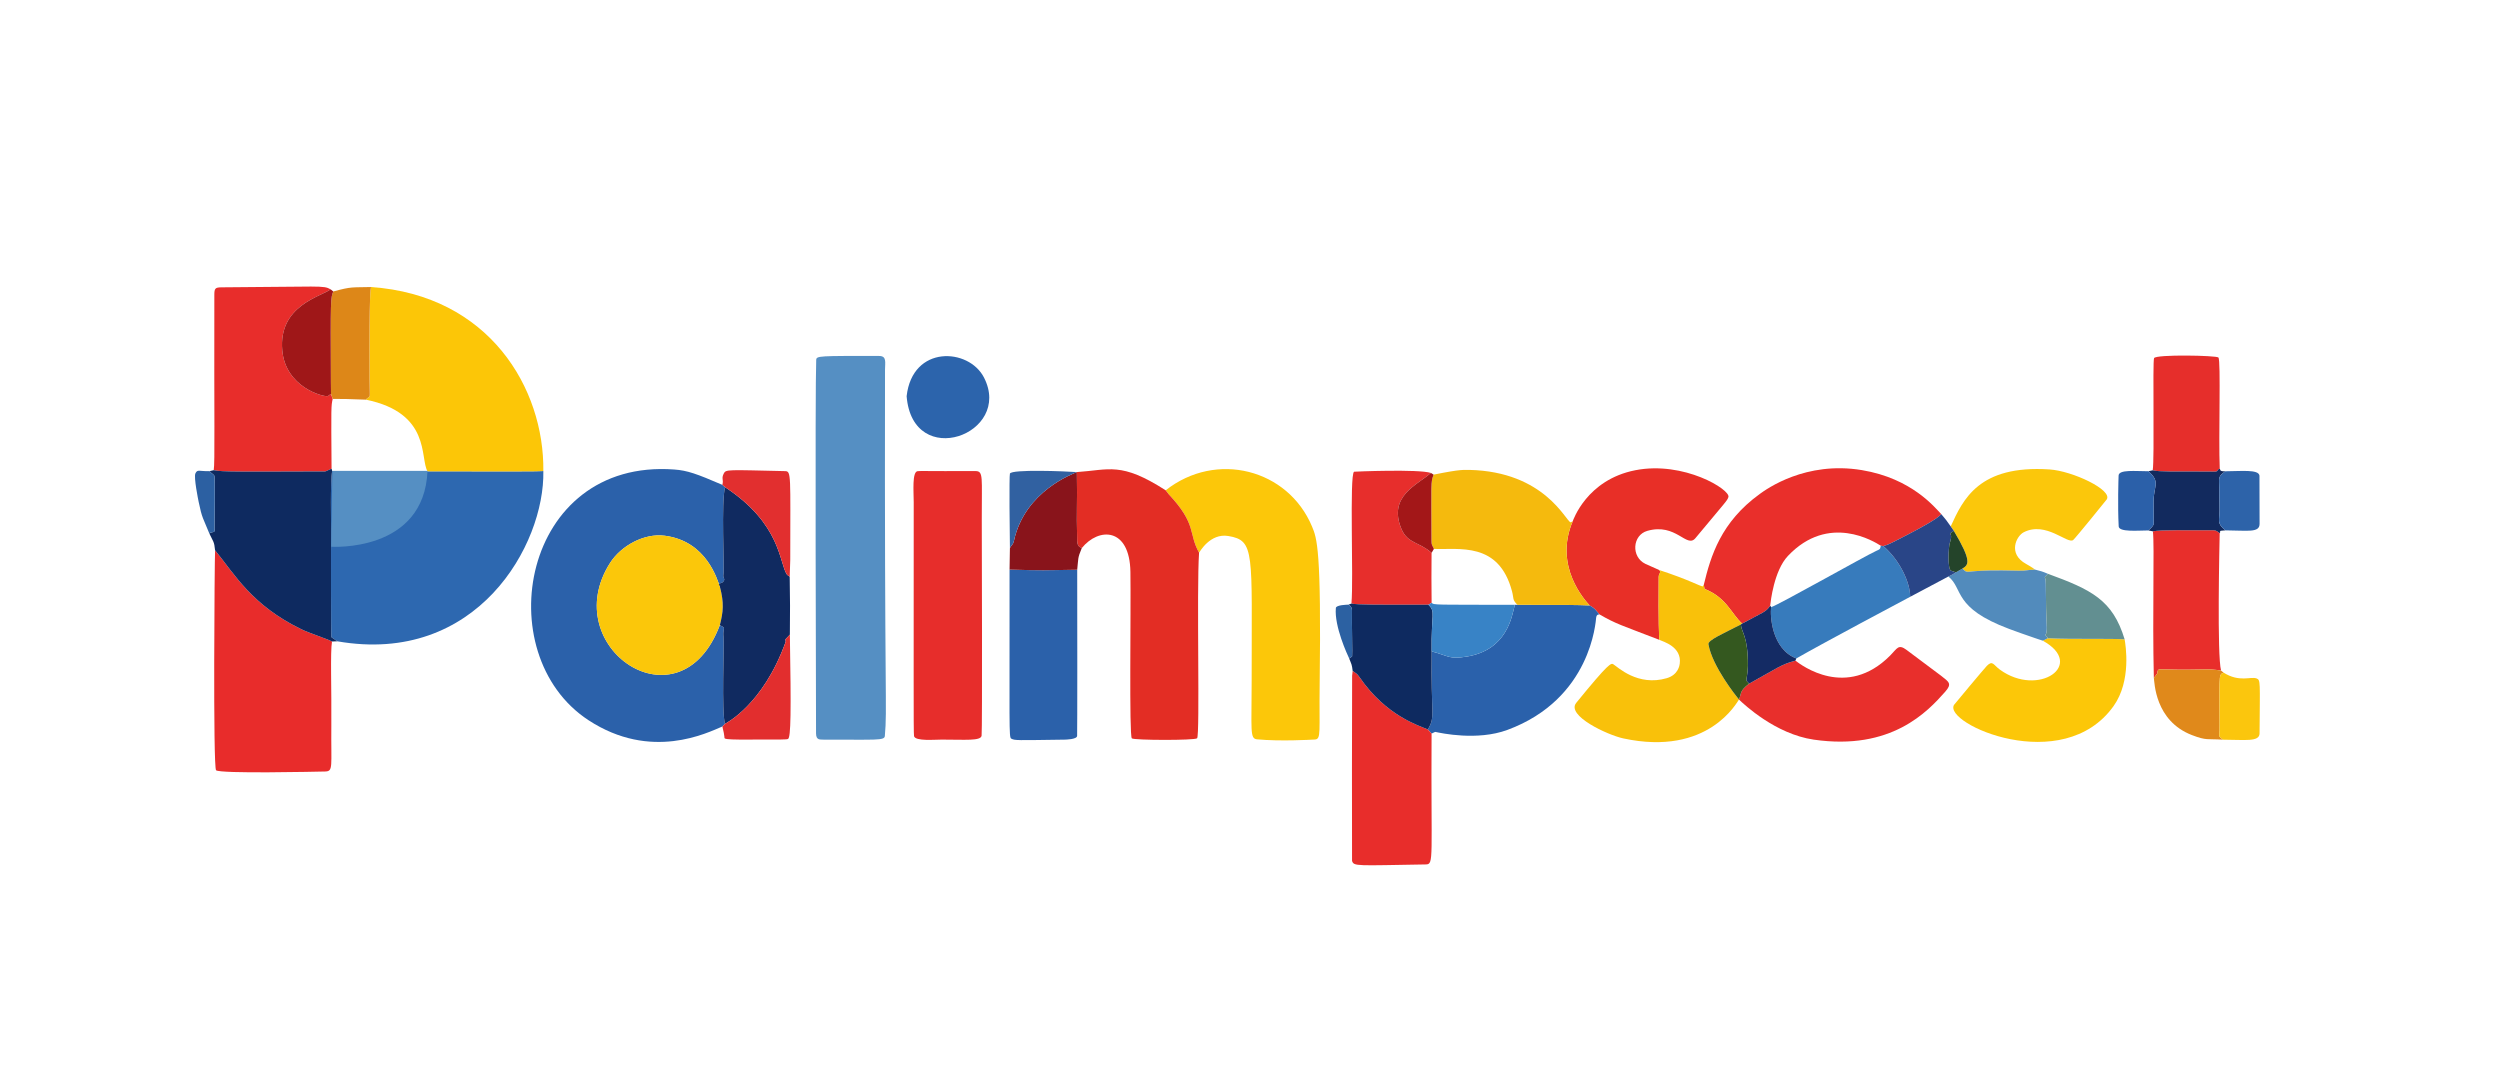
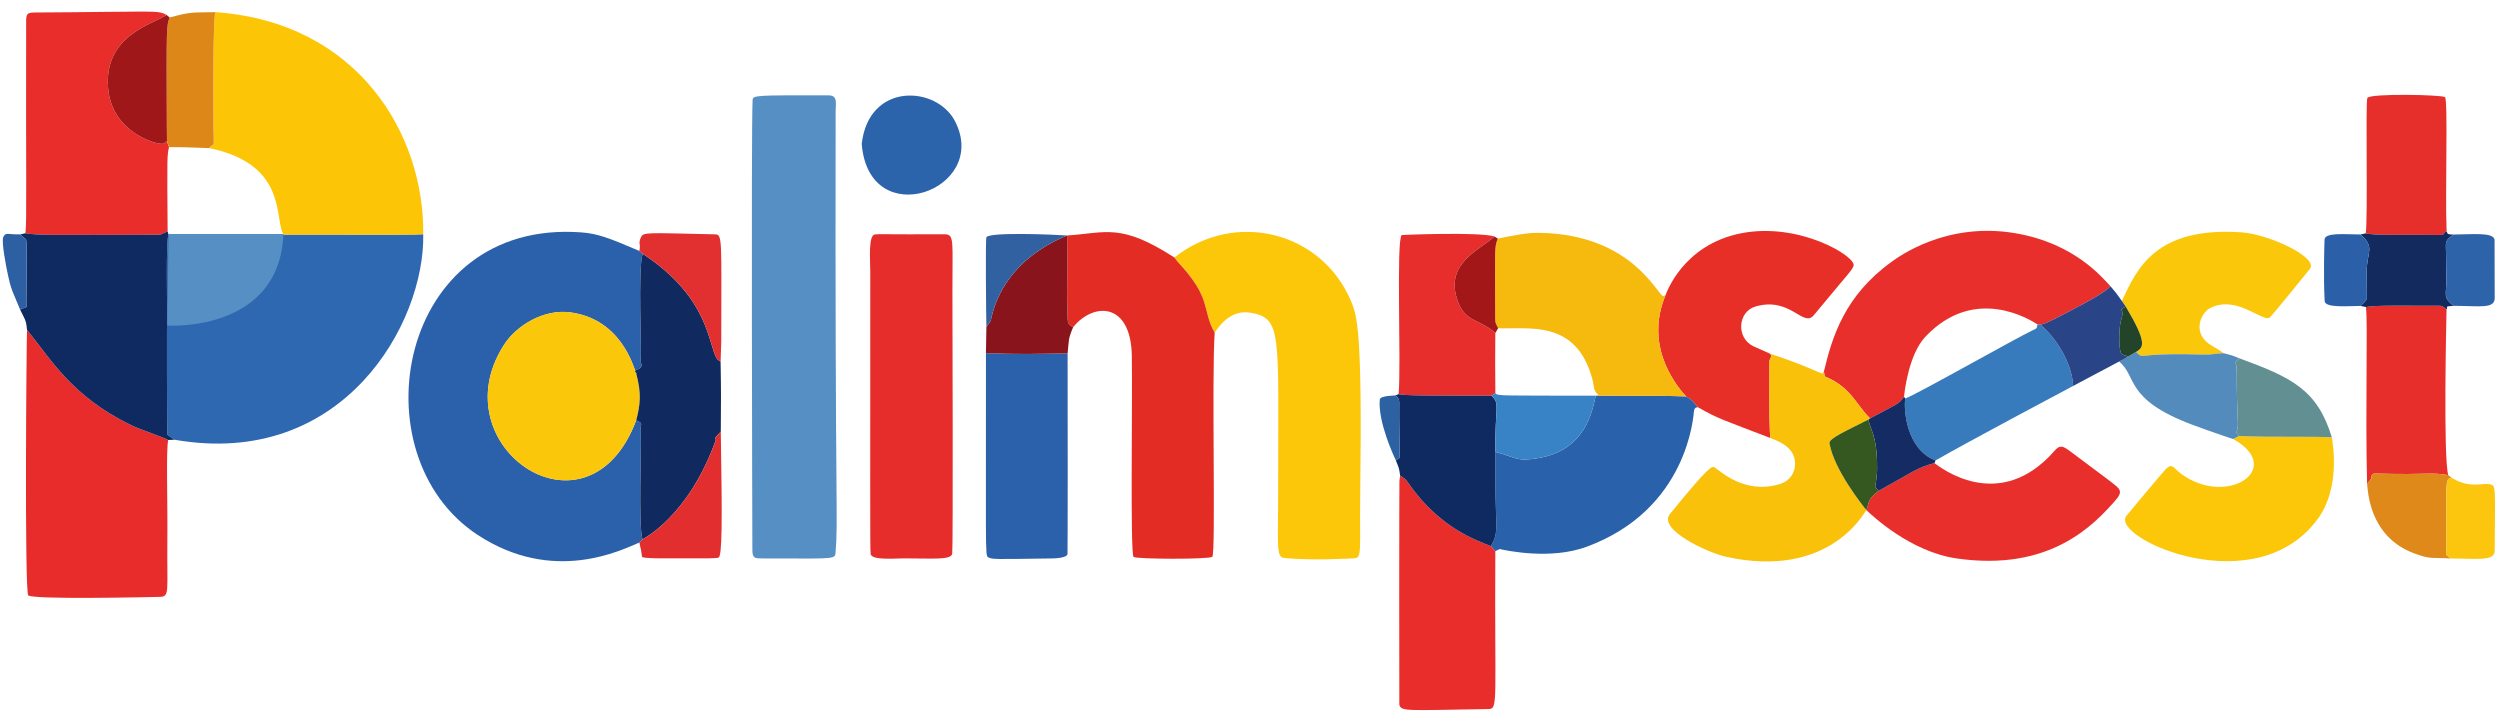
- <svg xmlns="http://www.w3.org/2000/svg" width="100%" height="100%" viewBox="0 0 2076 900" version="1.1" xml:space="preserve" style="fill-rule:evenodd;clip-rule:evenodd;stroke-linejoin:round;stroke-miterlimit:2;">
+ <svg xmlns="http://www.w3.org/2000/svg" width="100%" height="100%" viewBox="160 230 1720 500" version="1.1" xml:space="preserve" style="fill-rule:evenodd;clip-rule:evenodd;stroke-linejoin:round;stroke-miterlimit:2;">
  <g id="Artboard1" transform="matrix(1,0,0,1,-5,-546)">
    <rect x="5" y="546" width="2076" height="900" style="fill:none;" />
    <g id="Background" transform="matrix(2,0,0,2,0,0)">
      <path d="M302.421,474.314L303.571,475.298C301.855,480.922 303.34,509.044 302.86,511.495C302.546,513.103 303.856,513.301 302.811,514.5C302.089,515.328 301.693,514.752 301.073,515.632C300.707,516.153 301.704,516.073 301.377,516.537C300.351,513.926 296.063,497.697 278.508,495.433C269.812,494.311 260.291,499.701 255.818,506.709C233.465,541.731 284.854,576.692 301.395,532.472C301.774,532.951 302.532,533.021 302.912,533.5C303.385,534.095 302.596,534.71 302.9,537.524C303.24,540.676 302.019,568.759 303.514,573.535L302.436,574.637C296.213,577.235 272.873,589.075 246.826,572.019C204.979,544.615 219.161,463.231 282.468,467.939C287.952,468.347 291.719,469.71 302.421,474.314Z" style="fill:rgb(43,97,170);" />
      <path d="M140.438,468.56C160.507,468.894 160.431,468.578 180.508,468.7C216.674,468.742 225.916,468.759 228.094,468.586C228.705,499.133 200.583,549.402 142.538,539.27C140.236,537.631 140.212,537.684 140.052,537.5C139.952,537.385 139.869,498.651 139.994,493.424C139.98,491.757 139.591,471.959 140.438,468.56Z" style="fill:rgb(45,104,176);" />
      <path d="M344.501,580.1C343.218,579.949 341.329,580.585 341.32,577.502C341.282,565.1 340.887,434.615 341.388,422.482C341.461,420.71 342.413,420.769 367.498,420.797C370.761,420.8 369.964,423.439 369.958,426.507C369.699,566.518 370.945,566.467 369.885,578.587C369.713,580.552 366.499,580.069 344.501,580.1Z" style="fill:rgb(85,143,195);" />
      <path d="M156.547,392.176C205.717,395.59 228.507,434.28 228.094,468.586C225.916,468.759 216.174,468.742 180.008,468.7C176.773,463.226 181.576,444.528 154.442,438.943C155.065,437.991 155.384,438.399 155.973,437.5C156.016,437.433 156.037,437.401 156.037,436.507C156.034,433.471 155.946,433.559 155.93,430.49C155.736,393.087 156.471,393.145 156.547,392.176Z" style="fill:rgb(252,198,7);" />
      <path d="M486.484,476.573C507.459,460.049 537.262,467.744 547.252,491.609C549.29,496.477 551.167,500.96 550.421,557.497C550.168,576.703 551.141,579.893 548.453,580.046C546.534,580.155 534.065,580.866 524.426,579.97C521.356,579.685 522.199,576.359 522.19,555.499C522.167,502.09 523.652,497.425 512.493,495.55C504.943,494.281 500.666,502.117 500.35,502.476C495.76,494.253 499.595,490.865 487.737,478.196C487.625,478.077 487.683,478.076 486.484,476.573Z" style="fill:rgb(252,199,9);" />
      <path d="M449.595,469.007C463.121,468.115 467.885,464.631 486.484,476.573C487.683,478.076 487.625,478.077 487.737,478.196C499.595,490.865 495.76,494.253 500.35,502.476C499.282,518.156 500.781,578.321 499.536,579.534C498.585,580.461 473.22,580.38 472.437,579.566C471.282,578.368 472.097,527.107 471.849,510.486C471.571,491.812 458.61,491.904 451.642,500.582C451.357,500.12 449.821,500.441 449.742,497.501C449.358,483.234 449.884,483.293 449.595,469.007Z" style="fill:rgb(227,45,36);" />
      <path d="M91.803,501.487C100.007,511.527 107.007,524.246 127.618,534.261C131.075,535.941 137.932,538.088 140.353,539.352C139.579,543.702 140.211,559.504 140.069,574.499C139.909,591.403 140.956,593.247 137.495,593.325C133.873,593.408 93.837,594.316 92.212,592.809C90.925,591.614 91.58,505.567 91.803,501.487Z" style="fill:rgb(232,44,43);" />
      <path d="M393.499,580.079C390.562,580.071 382.612,580.823 382.012,578.669C381.731,577.66 381.917,549.041 381.876,481.495C381.874,477.25 381.124,468.825 383.524,468.626C385.435,468.468 385.428,468.657 407.5,468.592C410.918,468.582 410.083,471.113 410.134,488.509C410.155,495.703 410.393,575.947 410.063,578.443C409.761,580.725 403.303,580.074 393.499,580.079Z" style="fill:rgb(231,45,43);" />
      <path d="M139.778,393.125C135.976,396.104 118.013,399.783 119.703,418.482C121.082,433.748 136.536,437.793 138.5,437.466C139.049,437.374 139.389,436.708 139.939,436.616C140.172,437.285 140.405,437.955 140.638,438.624C139.987,441.537 139.968,441.516 140.166,467.595C137.72,468.655 137.754,468.739 137.524,468.74C101.321,468.849 94.73,468.952 91.236,468.228C91.782,464.889 91.368,447.361 91.493,395.5C91.499,392.781 91.789,392.316 94.496,392.301C136.341,392.075 136.597,391.39 139.778,393.125Z" style="fill:rgb(232,45,43);" />
      <path d="M808.524,486.477C807.185,487.778 805.252,489.654 788.339,498.175C785.458,499.627 785.409,499.351 784.448,499.737L783.406,499.592C780.782,497.937 761.775,485.948 744.857,503.81C739.053,509.938 737.669,522.758 737.481,524.505C735.61,527.252 734.648,527.086 725.82,531.93C721.236,527.635 719.288,521.098 710.22,517.509C710.12,516.94 710.02,516.371 709.92,515.802C712.805,503.832 716.986,489.795 733.171,478.082C735.991,476.041 752.193,464.315 775.546,468.191C796.367,471.646 805.911,483.811 808.524,486.477Z" style="fill:rgb(233,47,43);" />
      <path d="M140.166,467.595L140.438,468.56C139.591,471.959 139.98,491.757 139.994,493.424C139.869,498.651 139.952,537.385 140.052,537.5C140.212,537.684 140.236,537.631 142.538,539.27C141.81,539.297 141.082,539.325 140.353,539.352C137.932,538.088 131.075,535.941 127.618,534.261C107.007,524.246 100.007,511.527 91.803,501.487C91.44,497.773 91.047,497.949 89.427,494.531C90.357,493.65 90.722,494.383 91.654,493.5C91.713,493.445 91.562,493.434 91.572,492.499C91.592,490.739 91.818,470.937 91.499,470.5C90.963,469.763 90.049,469.359 89.513,468.622C90.088,468.491 90.662,468.36 91.236,468.228C94.73,468.952 101.321,468.849 137.524,468.74C137.754,468.739 137.72,468.655 140.166,467.595Z" style="fill:rgb(14,42,96);" />
      <path d="M655.471,489.478C655.654,489.094 661.249,472.22 681.46,468.245C701.663,464.273 721.138,476.382 720.131,479.385C719.575,481.045 719.347,480.869 706.433,496.446C702.805,500.822 698.442,489.999 686.47,493.412C680.23,495.191 679.66,504.242 685.686,507.125C686.136,507.341 686.108,507.314 691.388,509.671C691.371,509.902 691.836,509.985 691.819,510.216C691.728,511.452 691.197,511.266 691.189,512.493C691.045,532.492 691.322,536.575 691.464,538.665C675.408,532.463 673.568,532.122 666.568,528.077C664.744,525.979 664.958,525.831 662.532,524.382C660.6,522.288 647.559,508.148 655.471,489.478Z" style="fill:rgb(232,47,39);" />
      <path d="M631.456,524.111L632.513,524.106C656.043,524.183 655.949,524.143 662.532,524.382C664.958,525.831 664.744,525.979 666.568,528.077C666.422,528.224 665.427,527.868 665.226,529.431C665.019,531.035 663.169,563.216 628.347,576.068C615.864,580.676 600.782,577.394 598.444,576.885C598.311,576.856 598.329,576.937 596.893,577.588C596.374,577.018 595.855,576.448 595.336,575.879C598.64,570.383 596.539,569.909 596.917,543.45C604.203,545.376 604.063,546.849 611.516,545.61C628.208,542.836 630.203,529.147 631.456,524.111Z" style="fill:rgb(42,97,171);" />
      <path d="M691.388,509.671C703.737,513.701 708.417,516.439 709.474,516.473C709.742,516.482 709.651,515.794 709.92,515.802C710.02,516.371 710.12,516.94 710.22,517.509C719.288,521.098 721.236,527.635 725.82,531.93L725.309,532.284C718.087,536.016 711.545,538.797 711.836,540.477C713.42,549.615 723.204,561.823 724.518,563.462C723.781,564.353 711.868,587.22 676.481,579.585C669.897,578.164 652.662,570.096 656.958,564.82C670.61,548.061 671.415,548.237 672.368,548.815C674.115,549.874 682.429,558.114 694.528,554.585C699.341,553.181 699.849,549.196 699.931,548.554C700.833,541.481 693.063,539.421 691.464,538.665C691.322,536.575 691.045,532.492 691.189,512.493C691.197,511.266 691.728,511.452 691.819,510.216C691.836,509.985 691.371,509.902 691.388,509.671Z" style="fill:rgb(249,193,10);" />
      <path d="M301.377,516.537C303.196,523.393 302.765,527.12 301.395,532.472C284.854,576.692 233.465,541.731 255.818,506.709C260.291,499.701 269.812,494.311 278.508,495.433C296.063,497.697 300.351,513.926 301.377,516.537Z" style="fill:rgb(251,199,10);" />
      <path d="M612.521,468.104C643.909,468.799 652.588,489.394 654.624,489.872C654.927,489.943 655.168,489.407 655.471,489.478C647.559,508.148 660.6,522.288 662.532,524.382C655.949,524.143 656.043,524.183 632.513,524.106C630.331,521.901 631.098,521.573 630.301,518.548C624.808,497.699 608.173,501.352 597.864,500.907C597.092,499.229 596.844,499.329 596.842,497.499C596.814,473.472 596.47,473.36 597.735,470.071C609.874,467.623 609.876,468.219 612.521,468.104Z" style="fill:rgb(245,186,13);" />
      <path d="M564.129,551.555C565.667,552.755 565.83,552.487 566.966,554.142C578.081,570.322 591.635,574.229 595.336,575.879C595.855,576.448 596.374,577.018 596.893,577.588C596.6,629.669 597.981,631.853 594.532,631.909C565.593,632.385 564.605,632.768 563.869,630.425C563.805,630.218 563.829,554.262 563.902,553.513C563.917,553.356 563.919,553.368 564.129,551.555Z" style="fill:rgb(232,45,43);" />
      <path d="M747.959,547.304C750.465,549.209 769.13,563.395 787.252,545.227C790.313,542.159 790.657,540.263 794.196,542.916C807.302,552.741 807.326,552.69 808.441,553.573C811.662,556.124 813.128,556.837 810.149,560.206C802.865,568.44 787.772,584.778 755.561,580.097C739.623,577.781 726.562,565.4 724.518,563.462C725.663,560.69 724.679,559.991 728.682,556.895C740.803,550.17 742.03,548.875 747.959,547.304Z" style="fill:rgb(232,47,44);" />
      <path d="M852.698,537.998C863.022,538.505 879.159,538.032 884.65,538.463C885.026,540.678 887.572,555.639 880.05,566.171C858.956,595.705 809.164,573.459 813.808,565.671C813.975,565.39 826.569,550.339 827.456,549.45C829.858,547.037 830.133,549.044 832.861,551.034C848.816,562.67 868.732,549.03 850.668,539.014C851.168,538.825 851.104,538.829 852.698,537.998Z" style="fill:rgb(252,199,8);" />
      <path d="M421.667,509.486C435.731,509.925 435.654,509.771 449.756,509.552C449.816,527.842 449.812,577.044 449.721,578.545C449.631,580.024 444.93,580.091 444.494,580.097C424.039,580.388 423.955,580.469 422.372,579.677C421.334,579.157 421.726,575.135 421.667,509.486Z" style="fill:rgb(43,97,170);" />
      <path d="M303.571,475.298C326.813,490.522 326.016,506.749 329.196,511.5C329.484,511.931 330.096,512.073 330.385,512.505C330.595,524.512 330.515,524.444 330.453,536.499C328.775,538.354 328.678,538.287 328.642,538.5C328.585,538.849 328.803,539.227 328.683,539.559C319.237,565.788 303.795,573.338 303.514,573.535C302.019,568.759 303.24,540.676 302.9,537.524C302.596,534.71 303.385,534.095 302.912,533.5C302.532,533.021 301.774,532.951 301.395,532.472C302.765,527.12 303.196,523.393 301.377,516.537C301.704,516.073 300.707,516.153 301.073,515.632C301.693,514.752 302.089,515.328 302.811,514.5C303.856,513.301 302.546,513.103 302.86,511.495C303.34,509.044 301.855,480.922 303.571,475.298Z" style="fill:rgb(16,42,96);" />
      <path d="M812.436,491.555C817.584,480.328 824.12,465.978 853.455,467.909C862.989,468.537 879.697,476.4 877.225,480.348C877.126,480.505 864.206,496.476 863.286,497.214C860.965,499.074 852.019,489.28 842.759,493.989C839.692,495.549 836.005,502.897 843.733,507.145C844.045,507.316 845.85,508.308 847.499,509.512C843.992,509.563 844.114,510.062 840.519,509.961C820.295,509.39 820.187,510.961 818.601,510.212C818.076,509.964 817.79,509.341 817.264,509.093C819.969,507.5 821.199,505.96 813.705,493.372L812.436,491.555Z" style="fill:rgb(251,199,11);" />
      <path d="M896.386,493.621C899.586,492.916 911.038,493.229 920.501,493.163C922.491,493.149 922.486,493.137 924.115,494.363C924.014,498.927 922.979,545.338 924.691,551.43C918.371,550.388 918.338,551.385 900.481,550.923C898.786,550.879 898.324,550.767 898.233,552.5C898.222,552.696 898.125,552.646 896.774,554.476C896.122,527.453 897.085,499.585 896.386,493.621Z" style="fill:rgb(232,46,43);" />
      <path d="M596.599,469.362C591.273,474.237 578.647,478.85 584.351,492.562C586.946,498.799 591.87,497.971 596.889,502.558C596.841,512.99 596.793,512.902 596.908,523.277L595.563,524.099C573.925,524.114 566.058,524.121 563.62,523.594C564.554,513.371 562.726,470.193 564.707,468.858C564.785,468.805 591.604,467.703 596.599,469.362Z" style="fill:rgb(231,46,44);" />
      <path d="M563.62,523.594C566.058,524.121 573.925,524.114 595.563,524.099C598.699,527.069 596.683,527.855 596.917,543.45C596.539,569.909 598.64,570.383 595.336,575.879C591.635,574.229 578.081,570.322 566.966,554.142C565.83,552.487 565.667,552.755 564.129,551.555C563.797,548.862 563.697,548.982 562.687,546.419C562.99,546.01 563.603,545.909 563.906,545.5C564.068,545.282 563.732,531.191 563.842,526.516C563.886,524.655 562.424,524.101 562.397,524.055L563.62,523.594Z" style="fill:rgb(14,42,96);" />
      <path d="M783.406,499.592L784.448,499.737C791.46,505.714 795.624,515.091 795.607,520.791C791.808,522.808 759.427,539.999 748.321,546.392C738.208,542.549 737.305,528.697 737.908,525.075C740.955,524.175 776.992,503.762 781.602,501.686C782.977,501.067 783.161,501.125 783.406,499.592Z" style="fill:rgb(55,123,188);" />
      <path d="M924.139,467.649C923.078,467.808 923.571,468.638 922.504,468.798C922.028,468.87 922.055,468.807 916.495,468.796C906.149,468.776 899.107,468.945 896.307,468.275C897.107,463.383 896.195,423.081 896.872,421.692C897.659,420.075 922.781,420.571 923.582,421.432C924.67,422.603 923.577,454.245 924.139,467.649Z" style="fill:rgb(230,46,43);" />
      <path d="M378.933,437.501C381.332,416.141 404.714,417.41 411.044,429.739C423.156,453.332 381.399,468.472 378.933,437.501Z" style="fill:rgb(44,100,172);" />
      <path d="M449.595,469.007C449.884,483.293 449.358,483.234 449.742,497.501C449.821,500.441 451.357,500.12 451.642,500.582C449.857,504.847 450.273,504.886 449.756,509.552C435.654,509.771 435.731,509.925 421.667,509.486C421.716,506.494 421.766,503.501 421.816,500.509C422.689,498.942 423.103,499.249 423.492,497.5C428.109,476.707 448.183,469.706 449.595,469.007Z" style="fill:rgb(137,20,27);" />
      <path d="M817.264,509.093C817.79,509.341 818.076,509.964 818.601,510.212C820.187,510.961 820.295,509.39 840.519,509.961C844.114,510.062 843.992,509.563 847.499,509.512C850.161,510.212 850.092,510.122 852.678,511.191C852.558,511.831 851.62,512.107 851.5,512.747C851.459,512.966 851.904,512.829 851.916,515.505C851.997,532.779 852.581,532.72 852.23,535.34C852.057,536.629 851.711,536.4 851.729,536.5C851.891,537.423 852.532,537.058 852.698,537.998C851.104,538.829 851.168,538.825 850.668,539.014C848.881,538.464 849.004,538.43 847.302,537.892C841.149,535.738 841.179,535.803 836.648,534.107C813.253,525.353 817.751,517.436 811.47,512.365C813.114,511.596 813.046,511.637 814.558,510.642L817.264,509.093Z" style="fill:rgb(82,139,188);" />
      <path d="M156.547,392.176C156.471,393.145 155.736,393.087 155.93,430.49C155.946,433.559 156.034,433.471 156.037,436.507C156.037,437.401 156.016,437.433 155.973,437.5C155.384,438.399 155.065,437.991 154.442,438.943C146.004,438.683 146.069,438.598 140.638,438.624C140.405,437.955 140.172,437.285 139.939,436.616C139.931,434.911 139.895,433.207 139.887,431.503C139.736,396.906 139.771,396.816 140.862,394.022C148.578,391.911 148.601,392.386 156.547,392.176Z" style="fill:rgb(221,135,24);" />
      <path d="M924.139,467.649C924.485,467.913 923.999,468.535 925.466,468.661C925.808,468.69 926.154,468.644 926.497,468.673C923.205,470.907 923.93,471.522 923.946,475.472C923.965,480.034 924.031,479.969 924.054,484.494C924.079,489.375 922.732,490.128 926.491,493.206C924.587,493.407 924.56,493.315 924.435,493.423C924.021,493.78 924.557,493.981 924.115,494.363C922.486,493.137 922.491,493.149 920.501,493.163C911.038,493.229 899.586,492.916 896.386,493.621C895.762,493.493 895.139,493.365 894.515,493.237C896.665,491.337 896.695,490.771 896.71,490.49C896.749,489.772 896.665,489.875 896.652,481.501C896.64,474.49 899.729,473.312 894.511,468.656C895.11,468.529 895.708,468.402 896.307,468.275C899.107,468.945 906.149,468.776 916.495,468.796C922.055,468.807 922.028,468.87 922.504,468.798C923.571,468.638 923.078,467.808 924.139,467.649Z" style="fill:rgb(18,42,94);" />
      <path d="M139.778,393.125L140.862,394.022C139.771,396.816 139.736,396.906 139.887,431.503C139.895,433.207 139.931,434.911 139.939,436.616C139.389,436.708 139.049,437.374 138.5,437.466C136.536,437.793 121.082,433.748 119.703,418.482C118.013,399.783 135.976,396.104 139.778,393.125Z" style="fill:rgb(159,23,24);" />
      <path d="M924.691,551.43L925.71,552.26C925.404,552.723 924.413,552.206 924.178,554.585C923.801,558.399 924.226,576.261 923.993,577.524C923.689,579.174 924.319,578.942 925.5,580.118C918.868,579.675 918.75,580.58 912.605,578.216C897.138,572.264 897.08,556.175 896.774,554.476C898.125,552.646 898.222,552.696 898.233,552.5C898.324,550.767 898.786,550.879 900.481,550.923C918.338,551.385 918.371,550.388 924.691,551.43Z" style="fill:rgb(224,137,27);" />
      <path d="M596.908,523.277C597.841,524.237 598.033,524.067 631.456,524.111C630.203,529.147 628.208,542.836 611.516,545.61C604.063,546.849 604.203,545.376 596.917,543.45C596.683,527.855 598.699,527.069 595.563,524.099L596.908,523.277Z" style="fill:rgb(56,131,198);" />
      <path d="M852.678,511.191C870.805,517.831 879.69,522.029 884.65,538.463C879.159,538.032 863.022,538.505 852.698,537.998C852.532,537.058 851.891,537.423 851.729,536.5C851.711,536.4 852.057,536.629 852.23,535.34C852.581,532.72 851.997,532.779 851.916,515.505C851.904,512.829 851.459,512.966 851.5,512.747C851.62,512.107 852.558,511.831 852.678,511.191Z" style="fill:rgb(98,143,145);" />
      <path d="M330.453,536.499C330.987,568.278 330.901,579.342 329.665,579.815C328.966,580.082 328.196,580.114 309.508,580.073C309.02,580.072 303.911,580.061 303.42,579.592C303.128,579.313 303.576,579.217 302.436,574.637L303.514,573.535C303.795,573.338 319.237,565.788 328.683,539.559C328.803,539.227 328.585,538.849 328.642,538.5C328.678,538.287 328.775,538.354 330.453,536.499Z" style="fill:rgb(226,46,46);" />
      <path d="M302.421,474.314C303.045,471.978 301.917,471.837 302.98,469.657C303.875,467.82 304.442,468.084 328.493,468.611C331.08,468.667 330.634,470.141 330.613,505.501C330.612,506.061 330.596,506.02 330.385,512.505C330.096,512.073 329.484,511.931 329.196,511.5C326.016,506.749 326.813,490.522 303.571,475.298L302.421,474.314Z" style="fill:rgb(226,47,47);" />
      <path d="M808.524,486.477C810.644,488.963 810.56,488.923 812.436,491.555L813.705,493.372C813.395,493.9 812.564,493.972 812.254,494.5C812.093,494.773 813.265,494.862 812.064,498.453C811.504,500.125 811.086,509.088 812.5,509.922C812.65,510.011 812.652,509.975 814.558,510.642C813.046,511.637 813.114,511.596 811.47,512.365C810.2,513.038 810.277,513.017 795.607,520.791C795.624,515.091 791.46,505.714 784.448,499.737C785.409,499.351 785.458,499.627 788.339,498.175C805.252,489.654 807.185,487.778 808.524,486.477Z" style="fill:rgb(41,69,135);" />
      <path d="M925.71,552.26C932.342,556.444 936.99,553.767 939.422,554.688C941.132,555.335 940.818,555.923 940.669,577.512C940.643,581.159 934.467,580.128 925.5,580.118C924.319,578.942 923.689,579.174 923.993,577.524C924.226,576.261 923.801,558.399 924.178,554.585C924.413,552.206 925.404,552.723 925.71,552.26Z" style="fill:rgb(251,198,13);" />
      <path d="M926.497,468.673C932.944,468.657 940.274,467.787 940.629,470.484C940.646,470.617 940.675,488.9 940.678,490.502C940.684,494.329 935.666,493.245 926.491,493.206C922.732,490.128 924.079,489.375 924.054,484.494C924.031,479.969 923.965,480.034 923.946,475.472C923.93,471.522 923.205,470.907 926.497,468.673Z" style="fill:rgb(45,99,169);" />
      <path d="M737.481,524.505L737.908,525.075C737.305,528.697 738.208,542.549 748.321,546.392L747.959,547.304C742.03,548.875 740.803,550.17 728.682,556.895C728.455,556.35 727.82,556.044 727.593,555.5C727.512,555.306 728.21,552.267 728.228,549.49C728.307,536.907 725.552,535.726 725.309,532.284L725.82,531.93C734.648,527.086 735.61,527.252 737.481,524.505Z" style="fill:rgb(20,43,100);" />
      <path d="M894.511,468.656C899.729,473.312 896.64,474.49 896.652,481.501C896.665,489.875 896.749,489.772 896.71,490.49C896.695,490.771 896.665,491.337 894.515,493.237C890.239,493.253 882.305,494.028 882.179,491.553C881.729,482.738 882.085,472.145 882.142,470.459C882.229,467.862 889.087,468.654 894.511,468.656Z" style="fill:rgb(43,96,169);" />
      <path d="M596.599,469.362L597.735,470.071C596.47,473.36 596.814,473.472 596.842,497.499C596.844,499.329 597.092,499.229 597.864,500.907C597.539,501.457 597.214,502.008 596.889,502.558C591.87,497.971 586.946,498.799 584.351,492.562C578.647,478.85 591.273,474.237 596.599,469.362Z" style="fill:rgb(163,23,24);" />
      <path d="M725.309,532.284C725.552,535.726 728.307,536.907 728.228,549.49C728.21,552.267 727.512,555.306 727.593,555.5C727.82,556.044 728.455,556.35 728.682,556.895C724.679,559.991 725.663,560.69 724.518,563.462C723.204,561.823 713.42,549.615 711.836,540.477C711.545,538.797 718.087,536.016 725.309,532.284Z" style="fill:rgb(52,88,31);" />
      <path d="M449.595,469.007C448.183,469.706 428.109,476.707 423.492,497.5C423.103,499.249 422.689,498.942 421.816,500.509C421.714,495.156 421.474,470.498 421.82,469.634C422.57,467.762 444.93,468.67 449.595,469.007Z" style="fill:rgb(49,97,161);" />
      <path d="M89.513,468.622C90.049,469.359 90.963,469.763 91.499,470.5C91.818,470.937 91.592,490.739 91.572,492.499C91.562,493.434 91.713,493.445 91.654,493.5C90.722,494.383 90.357,493.65 89.427,494.531C86.823,488.069 86.392,488.26 84.987,481.403C84.796,480.469 82.881,471.128 83.632,469.561C84.514,467.721 85.124,468.741 89.513,468.622Z" style="fill:rgb(44,96,162);" />
      <path d="M562.397,524.055C562.424,524.101 563.886,524.655 563.842,526.516C563.732,531.191 564.068,545.282 563.906,545.5C563.603,545.909 562.99,546.01 562.687,546.419C561.952,544.846 556.445,533.058 557.146,525.433C557.265,524.138 561.963,524.062 562.397,524.055Z" style="fill:rgb(44,97,162);" />
      <path d="M813.705,493.372C821.199,505.96 819.969,507.5 817.264,509.093L814.558,510.642C812.652,509.975 812.65,510.011 812.5,509.922C811.086,509.088 811.504,500.125 812.064,498.453C813.265,494.862 812.093,494.773 812.254,494.5C812.564,493.972 813.395,493.9 813.705,493.372Z" style="fill:rgb(36,68,42);" />
      <g transform="matrix(0.493827,0,0,0.420091,1.728395,74.8744)">
        <path d="M361,937L281,937L280,1012C280,1012 358.231,1018.069 361,937Z" style="fill:rgb(85,143,195);" />
      </g>
    </g>
  </g>
</svg>
